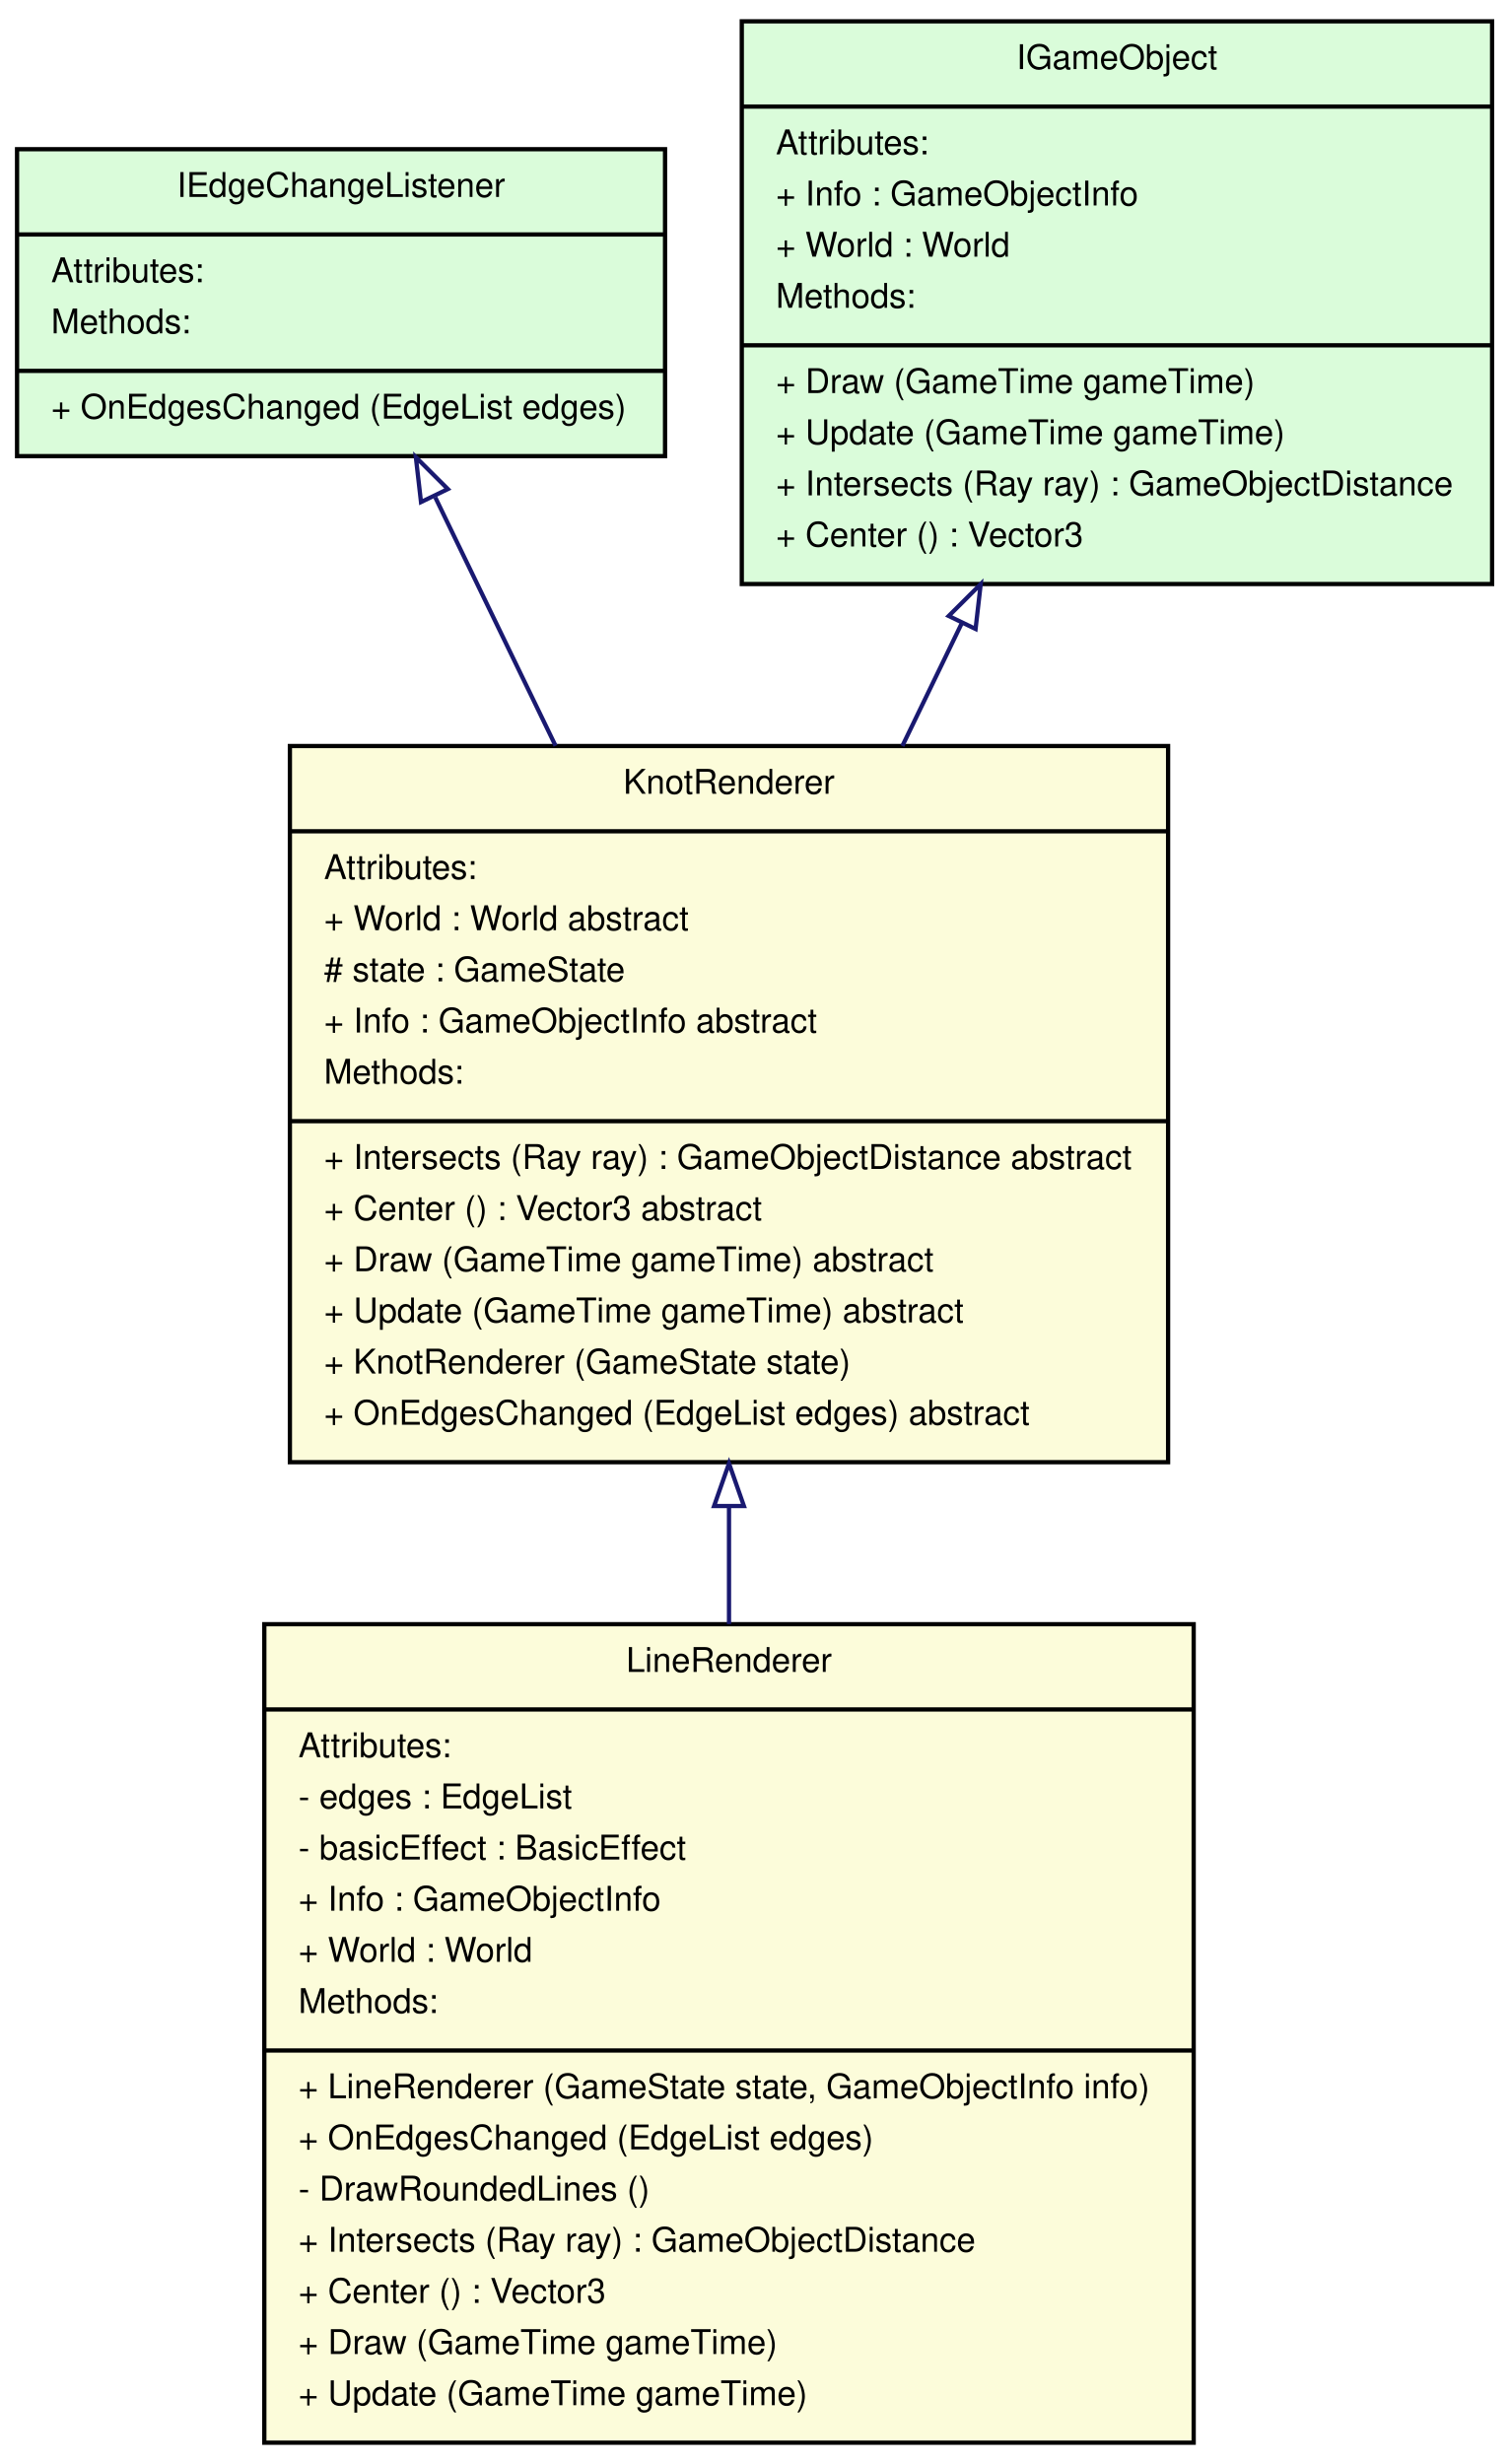
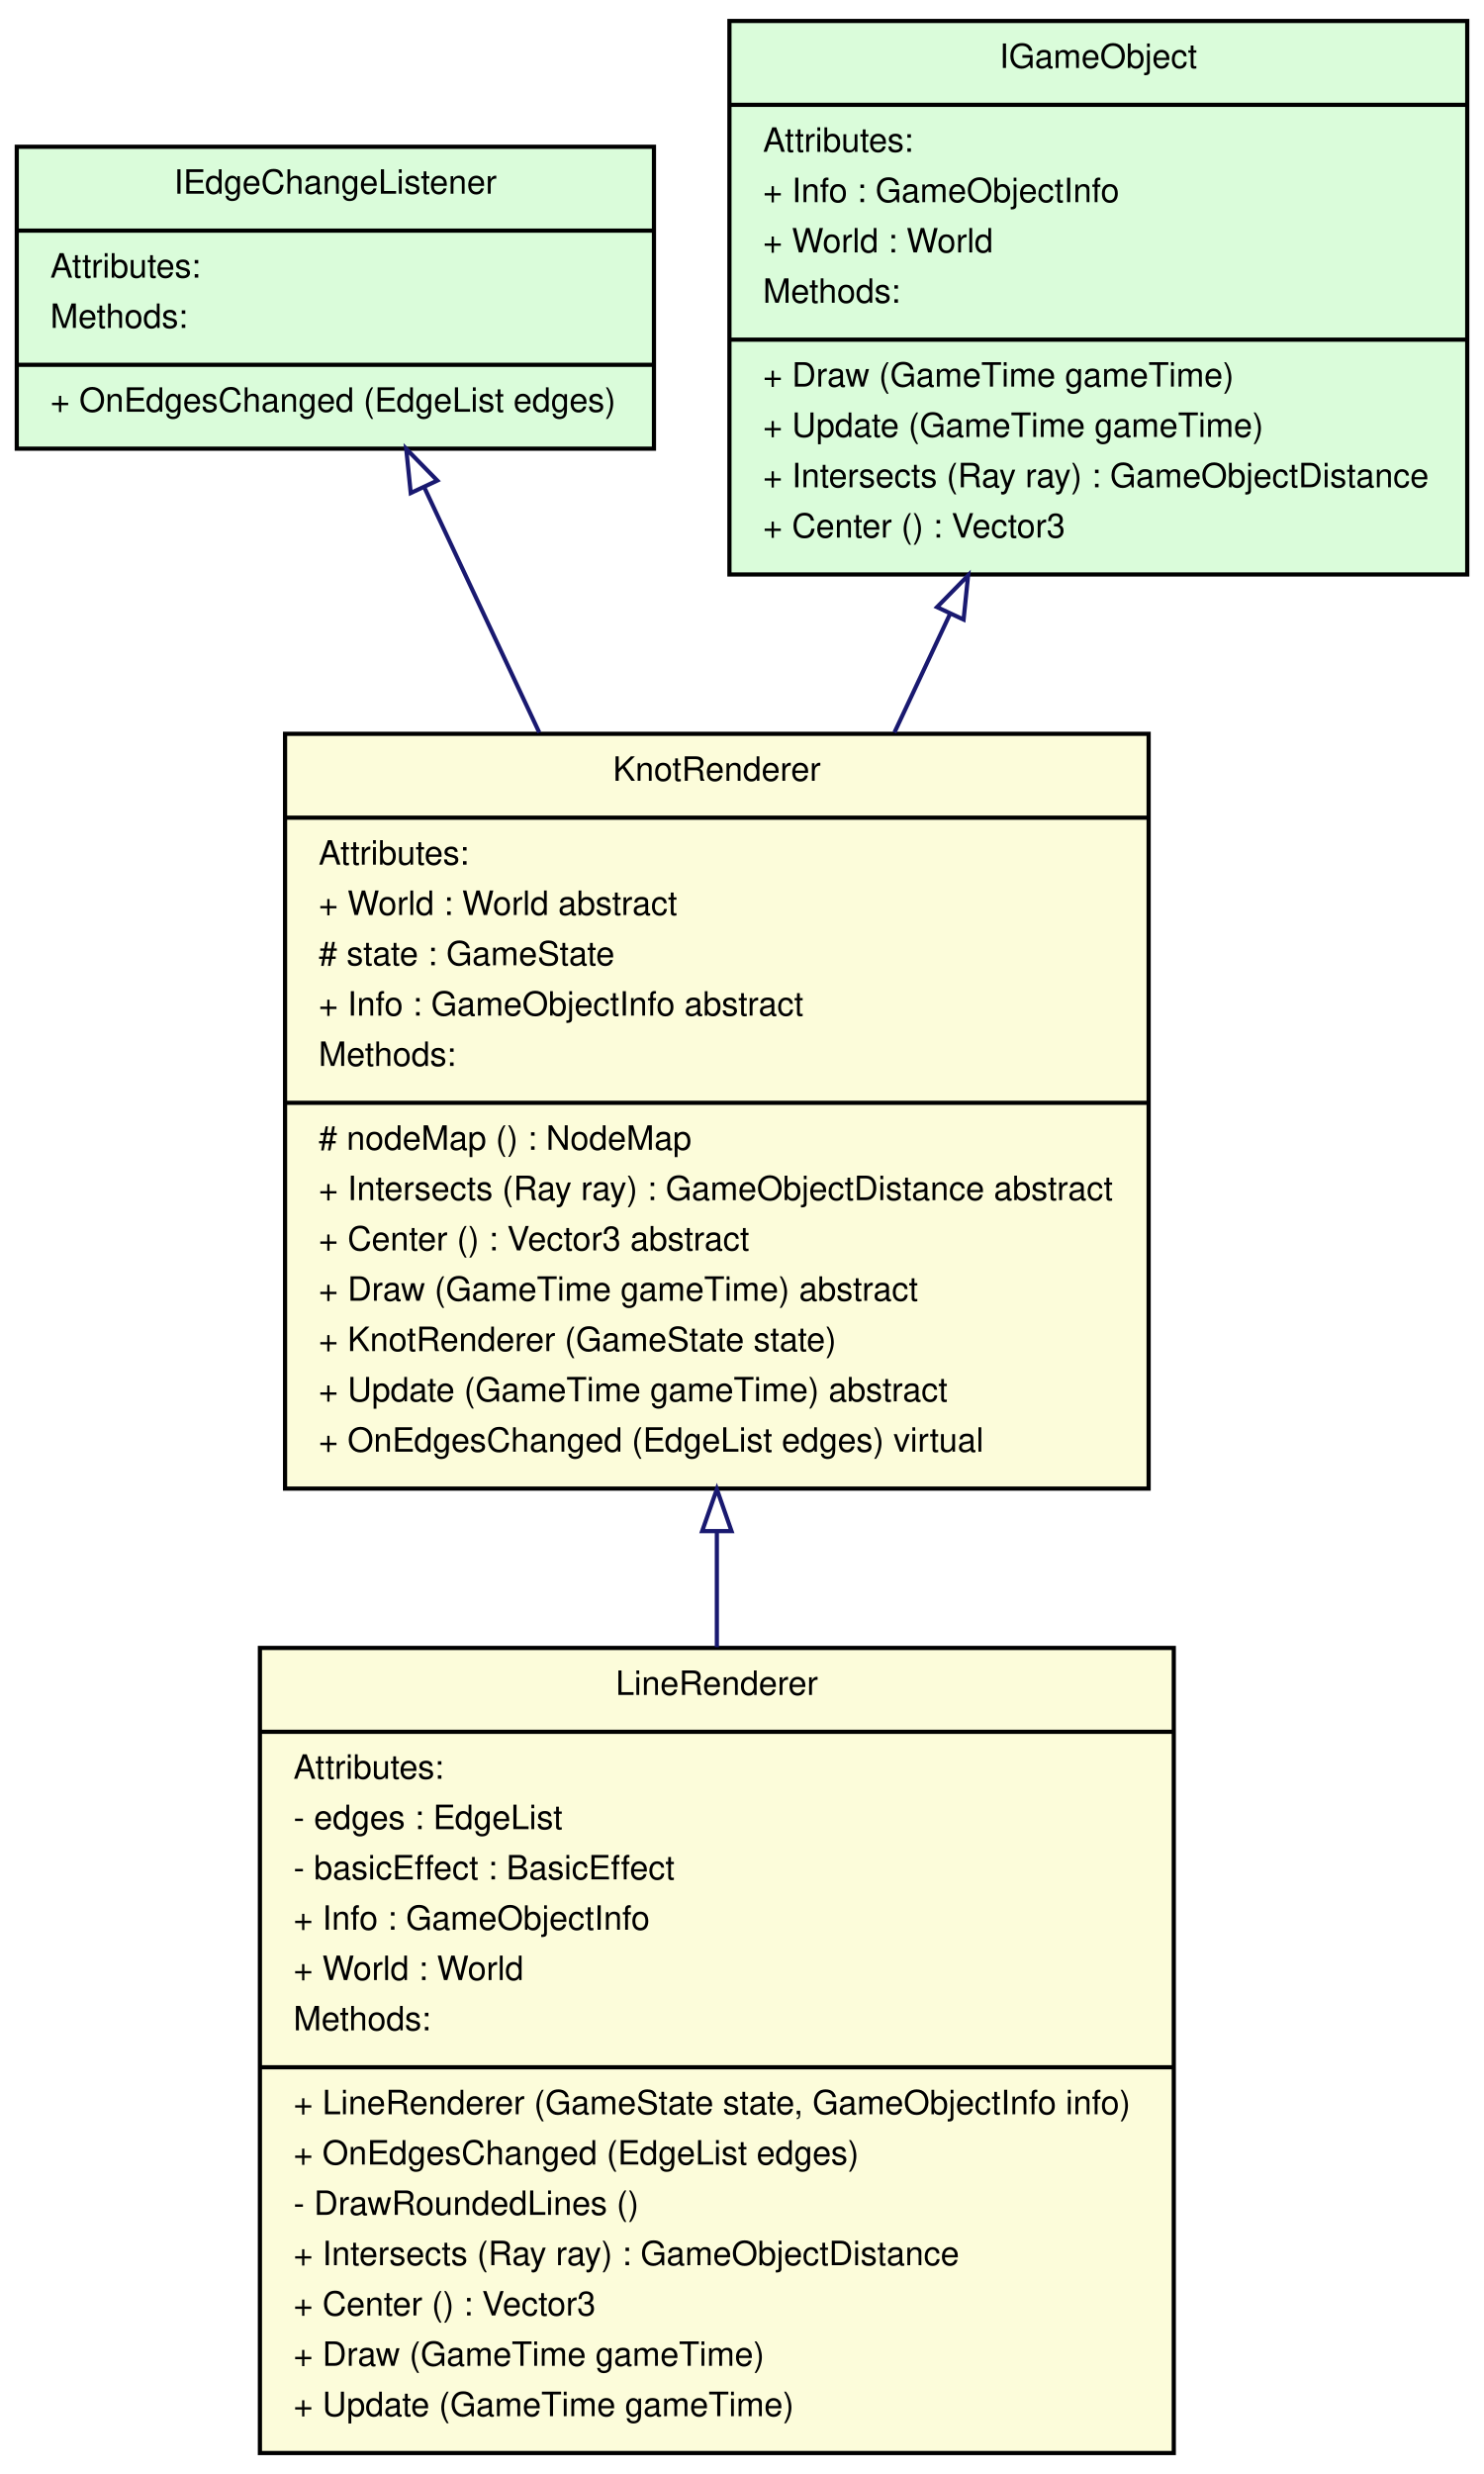
- <svg xmlns="http://www.w3.org/2000/svg" width="354pt" height="578pt" viewBox="0.00 0.00 354.00 578.00">
-   <g id="graph1" class="graph" transform="scale(1 1) rotate(0) translate(4 574)">
-     <polygon fill="white" stroke="white" points="-4,5 -4,-574 351,-574 351,5 -4,5" />
+ <svg xmlns="http://www.w3.org/2000/svg" width="354pt" height="590pt" viewBox="0.00 0.00 354.00 590.00">
+   <g id="graph1" class="graph" transform="scale(1 1) rotate(0) translate(4 586)">
+     <polygon fill="white" stroke="white" points="-4,5 -4,-586 351,-586 351,5 -4,5" />
    <g id="node1" class="node">
      <polygon fill="#fcfcda" stroke="black" points="58,-1 58,-193 276,-193 276,-1 58,-1" />
      <text text-anchor="middle" x="167" y="-181.8" font-family="Helvetica,sans-Serif" font-size="8.00">LineRenderer</text>
      <polyline fill="none" stroke="black" points="58,-173 276,-173 " />
      <text text-anchor="start" x="66" y="-161.8" font-family="Helvetica,sans-Serif" font-size="8.00">Attributes:</text>
      <text text-anchor="start" x="66" y="-149.8" font-family="Helvetica,sans-Serif" font-size="8.00">- edges : EdgeList</text>
      <text text-anchor="start" x="66" y="-137.8" font-family="Helvetica,sans-Serif" font-size="8.00">- basicEffect : BasicEffect</text>
      <text text-anchor="start" x="66" y="-125.8" font-family="Helvetica,sans-Serif" font-size="8.00">+ Info : GameObjectInfo</text>
      <text text-anchor="start" x="66" y="-113.8" font-family="Helvetica,sans-Serif" font-size="8.00">+ World : World</text>
      <text text-anchor="start" x="66" y="-101.8" font-family="Helvetica,sans-Serif" font-size="8.00">Methods:</text>
      <polyline fill="none" stroke="black" points="58,-93 276,-93 " />
      <text text-anchor="start" x="66" y="-81.8" font-family="Helvetica,sans-Serif" font-size="8.00">+ LineRenderer (GameState state, GameObjectInfo info)</text>
      <text text-anchor="start" x="66" y="-69.8" font-family="Helvetica,sans-Serif" font-size="8.00">+ OnEdgesChanged (EdgeList edges)</text>
      <text text-anchor="start" x="66" y="-57.8" font-family="Helvetica,sans-Serif" font-size="8.00">- DrawRoundedLines ()</text>
      <text text-anchor="start" x="66" y="-45.8" font-family="Helvetica,sans-Serif" font-size="8.00">+ Intersects (Ray ray) : GameObjectDistance</text>
      <text text-anchor="start" x="66" y="-33.8" font-family="Helvetica,sans-Serif" font-size="8.00">+ Center () : Vector3</text>
      <text text-anchor="start" x="66" y="-21.8" font-family="Helvetica,sans-Serif" font-size="8.00">+ Draw (GameTime gameTime)</text>
      <text text-anchor="start" x="66" y="-9.8" font-family="Helvetica,sans-Serif" font-size="8.00">+ Update (GameTime gameTime)</text>
    </g>
    <g id="node2" class="node">
-       <polygon fill="#fcfcda" stroke="black" points="64,-231 64,-399 270,-399 270,-231 64,-231" />
-       <text text-anchor="middle" x="167" y="-387.8" font-family="Helvetica,sans-Serif" font-size="8.00">KnotRenderer</text>
-       <polyline fill="none" stroke="black" points="64,-379 270,-379 " />
-       <text text-anchor="start" x="72" y="-367.8" font-family="Helvetica,sans-Serif" font-size="8.00">Attributes:</text>
-       <text text-anchor="start" x="72" y="-355.8" font-family="Helvetica,sans-Serif" font-size="8.00">+ World : World abstract</text>
-       <text text-anchor="start" x="72" y="-343.8" font-family="Helvetica,sans-Serif" font-size="8.00"># state : GameState</text>
-       <text text-anchor="start" x="72" y="-331.8" font-family="Helvetica,sans-Serif" font-size="8.00">+ Info : GameObjectInfo abstract</text>
-       <text text-anchor="start" x="72" y="-319.8" font-family="Helvetica,sans-Serif" font-size="8.00">Methods:</text>
-       <polyline fill="none" stroke="black" points="64,-311 270,-311 " />
+       <polygon fill="#fcfcda" stroke="black" points="64,-231 64,-411 270,-411 270,-231 64,-231" />
+       <text text-anchor="middle" x="167" y="-399.8" font-family="Helvetica,sans-Serif" font-size="8.00">KnotRenderer</text>
+       <polyline fill="none" stroke="black" points="64,-391 270,-391 " />
+       <text text-anchor="start" x="72" y="-379.8" font-family="Helvetica,sans-Serif" font-size="8.00">Attributes:</text>
+       <text text-anchor="start" x="72" y="-367.8" font-family="Helvetica,sans-Serif" font-size="8.00">+ World : World abstract</text>
+       <text text-anchor="start" x="72" y="-355.8" font-family="Helvetica,sans-Serif" font-size="8.00"># state : GameState</text>
+       <text text-anchor="start" x="72" y="-343.8" font-family="Helvetica,sans-Serif" font-size="8.00">+ Info : GameObjectInfo abstract</text>
+       <text text-anchor="start" x="72" y="-331.8" font-family="Helvetica,sans-Serif" font-size="8.00">Methods:</text>
+       <polyline fill="none" stroke="black" points="64,-323 270,-323 " />
+       <text text-anchor="start" x="72" y="-311.8" font-family="Helvetica,sans-Serif" font-size="8.00"># nodeMap () : NodeMap</text>
      <text text-anchor="start" x="72" y="-299.8" font-family="Helvetica,sans-Serif" font-size="8.00">+ Intersects (Ray ray) : GameObjectDistance abstract</text>
      <text text-anchor="start" x="72" y="-287.8" font-family="Helvetica,sans-Serif" font-size="8.00">+ Center () : Vector3 abstract</text>
      <text text-anchor="start" x="72" y="-275.8" font-family="Helvetica,sans-Serif" font-size="8.00">+ Draw (GameTime gameTime) abstract</text>
-       <text text-anchor="start" x="72" y="-263.8" font-family="Helvetica,sans-Serif" font-size="8.00">+ Update (GameTime gameTime) abstract</text>
-       <text text-anchor="start" x="72" y="-251.8" font-family="Helvetica,sans-Serif" font-size="8.00">+ KnotRenderer (GameState state)</text>
-       <text text-anchor="start" x="72" y="-239.8" font-family="Helvetica,sans-Serif" font-size="8.00">+ OnEdgesChanged (EdgeList edges) abstract</text>
+       <text text-anchor="start" x="72" y="-263.8" font-family="Helvetica,sans-Serif" font-size="8.00">+ KnotRenderer (GameState state)</text>
+       <text text-anchor="start" x="72" y="-251.8" font-family="Helvetica,sans-Serif" font-size="8.00">+ Update (GameTime gameTime) abstract</text>
+       <text text-anchor="start" x="72" y="-239.8" font-family="Helvetica,sans-Serif" font-size="8.00">+ OnEdgesChanged (EdgeList edges) virtual</text>
    </g>
    <g id="edge2" class="edge">
-       <path fill="none" stroke="midnightblue" d="M167,-220.506C167,-211.399 167,-202.155 167,-193.033" />
-       <polygon fill="none" stroke="midnightblue" points="163.5,-220.715 167,-230.716 170.5,-220.716 163.5,-220.715" />
+       <path fill="none" stroke="midnightblue" d="M167,-220.617C167,-211.494 167,-202.268 167,-193.183" />
+       <polygon fill="none" stroke="midnightblue" points="163.5,-220.859 167,-230.859 170.5,-220.859 163.5,-220.859" />
    </g>
    <g id="node3" class="node">
-       <polygon fill="#dafcda" stroke="black" points="0,-467 0,-539 152,-539 152,-467 0,-467" />
-       <text text-anchor="middle" x="76" y="-527.8" font-family="Helvetica,sans-Serif" font-size="8.00">IEdgeChangeListener</text>
-       <polyline fill="none" stroke="black" points="0,-519 152,-519 " />
-       <text text-anchor="start" x="8" y="-507.8" font-family="Helvetica,sans-Serif" font-size="8.00">Attributes:</text>
-       <text text-anchor="start" x="8" y="-495.8" font-family="Helvetica,sans-Serif" font-size="8.00">Methods:</text>
-       <polyline fill="none" stroke="black" points="0,-487 152,-487 " />
-       <text text-anchor="start" x="8" y="-475.8" font-family="Helvetica,sans-Serif" font-size="8.00">+ OnEdgesChanged (EdgeList edges)</text>
+       <polygon fill="#dafcda" stroke="black" points="0,-479 0,-551 152,-551 152,-479 0,-479" />
+       <text text-anchor="middle" x="76" y="-539.8" font-family="Helvetica,sans-Serif" font-size="8.00">IEdgeChangeListener</text>
+       <polyline fill="none" stroke="black" points="0,-531 152,-531 " />
+       <text text-anchor="start" x="8" y="-519.8" font-family="Helvetica,sans-Serif" font-size="8.00">Attributes:</text>
+       <text text-anchor="start" x="8" y="-507.8" font-family="Helvetica,sans-Serif" font-size="8.00">Methods:</text>
+       <polyline fill="none" stroke="black" points="0,-499 152,-499 " />
+       <text text-anchor="start" x="8" y="-487.8" font-family="Helvetica,sans-Serif" font-size="8.00">+ OnEdgesChanged (EdgeList edges)</text>
    </g>
    <g id="edge4" class="edge">
-       <path fill="none" stroke="midnightblue" d="M98.105,-457.333C106.608,-439.765 116.61,-419.103 126.316,-399.051" />
-       <polygon fill="none" stroke="midnightblue" points="94.752,-456.226 93.546,-466.752 101.053,-459.276 94.752,-456.226" />
+       <path fill="none" stroke="midnightblue" d="M97.293,-469.607C105.486,-452.139 115.157,-431.521 124.645,-411.294" />
+       <polygon fill="none" stroke="midnightblue" points="93.981,-468.425 92.903,-478.965 100.319,-471.398 93.981,-468.425" />
    </g>
    <g id="node4" class="node">
-       <polygon fill="#dafcda" stroke="black" points="170,-437 170,-569 346,-569 346,-437 170,-437" />
-       <text text-anchor="middle" x="258" y="-557.8" font-family="Helvetica,sans-Serif" font-size="8.00">IGameObject</text>
-       <polyline fill="none" stroke="black" points="170,-549 346,-549 " />
-       <text text-anchor="start" x="178" y="-537.8" font-family="Helvetica,sans-Serif" font-size="8.00">Attributes:</text>
-       <text text-anchor="start" x="178" y="-525.8" font-family="Helvetica,sans-Serif" font-size="8.00">+ Info : GameObjectInfo</text>
-       <text text-anchor="start" x="178" y="-513.8" font-family="Helvetica,sans-Serif" font-size="8.00">+ World : World</text>
-       <text text-anchor="start" x="178" y="-501.8" font-family="Helvetica,sans-Serif" font-size="8.00">Methods:</text>
-       <polyline fill="none" stroke="black" points="170,-493 346,-493 " />
-       <text text-anchor="start" x="178" y="-481.8" font-family="Helvetica,sans-Serif" font-size="8.00">+ Draw (GameTime gameTime)</text>
-       <text text-anchor="start" x="178" y="-469.8" font-family="Helvetica,sans-Serif" font-size="8.00">+ Update (GameTime gameTime)</text>
-       <text text-anchor="start" x="178" y="-457.8" font-family="Helvetica,sans-Serif" font-size="8.00">+ Intersects (Ray ray) : GameObjectDistance</text>
-       <text text-anchor="start" x="178" y="-445.8" font-family="Helvetica,sans-Serif" font-size="8.00">+ Center () : Vector3</text>
+       <polygon fill="#dafcda" stroke="black" points="170,-449 170,-581 346,-581 346,-449 170,-449" />
+       <text text-anchor="middle" x="258" y="-569.8" font-family="Helvetica,sans-Serif" font-size="8.00">IGameObject</text>
+       <polyline fill="none" stroke="black" points="170,-561 346,-561 " />
+       <text text-anchor="start" x="178" y="-549.8" font-family="Helvetica,sans-Serif" font-size="8.00">Attributes:</text>
+       <text text-anchor="start" x="178" y="-537.8" font-family="Helvetica,sans-Serif" font-size="8.00">+ Info : GameObjectInfo</text>
+       <text text-anchor="start" x="178" y="-525.8" font-family="Helvetica,sans-Serif" font-size="8.00">+ World : World</text>
+       <text text-anchor="start" x="178" y="-513.8" font-family="Helvetica,sans-Serif" font-size="8.00">Methods:</text>
+       <polyline fill="none" stroke="black" points="170,-505 346,-505 " />
+       <text text-anchor="start" x="178" y="-493.8" font-family="Helvetica,sans-Serif" font-size="8.00">+ Draw (GameTime gameTime)</text>
+       <text text-anchor="start" x="178" y="-481.8" font-family="Helvetica,sans-Serif" font-size="8.00">+ Update (GameTime gameTime)</text>
+       <text text-anchor="start" x="178" y="-469.8" font-family="Helvetica,sans-Serif" font-size="8.00">+ Intersects (Ray ray) : GameObjectDistance</text>
+       <text text-anchor="start" x="178" y="-457.8" font-family="Helvetica,sans-Serif" font-size="8.00">+ Center () : Vector3</text>
    </g>
    <g id="edge6" class="edge">
-       <path fill="none" stroke="midnightblue" d="M221.675,-427.956C217.069,-418.44 212.333,-408.654 207.665,-399.01" />
-       <polygon fill="none" stroke="midnightblue" points="218.537,-429.507 226.045,-436.983 224.838,-426.457 218.537,-429.507" />
+       <path fill="none" stroke="midnightblue" d="M222.634,-439.603C218.28,-430.322 213.796,-420.763 209.352,-411.289" />
+       <polygon fill="none" stroke="midnightblue" points="219.522,-441.212 226.937,-448.779 225.859,-438.239 219.522,-441.212" />
    </g>
  </g>
</svg>
